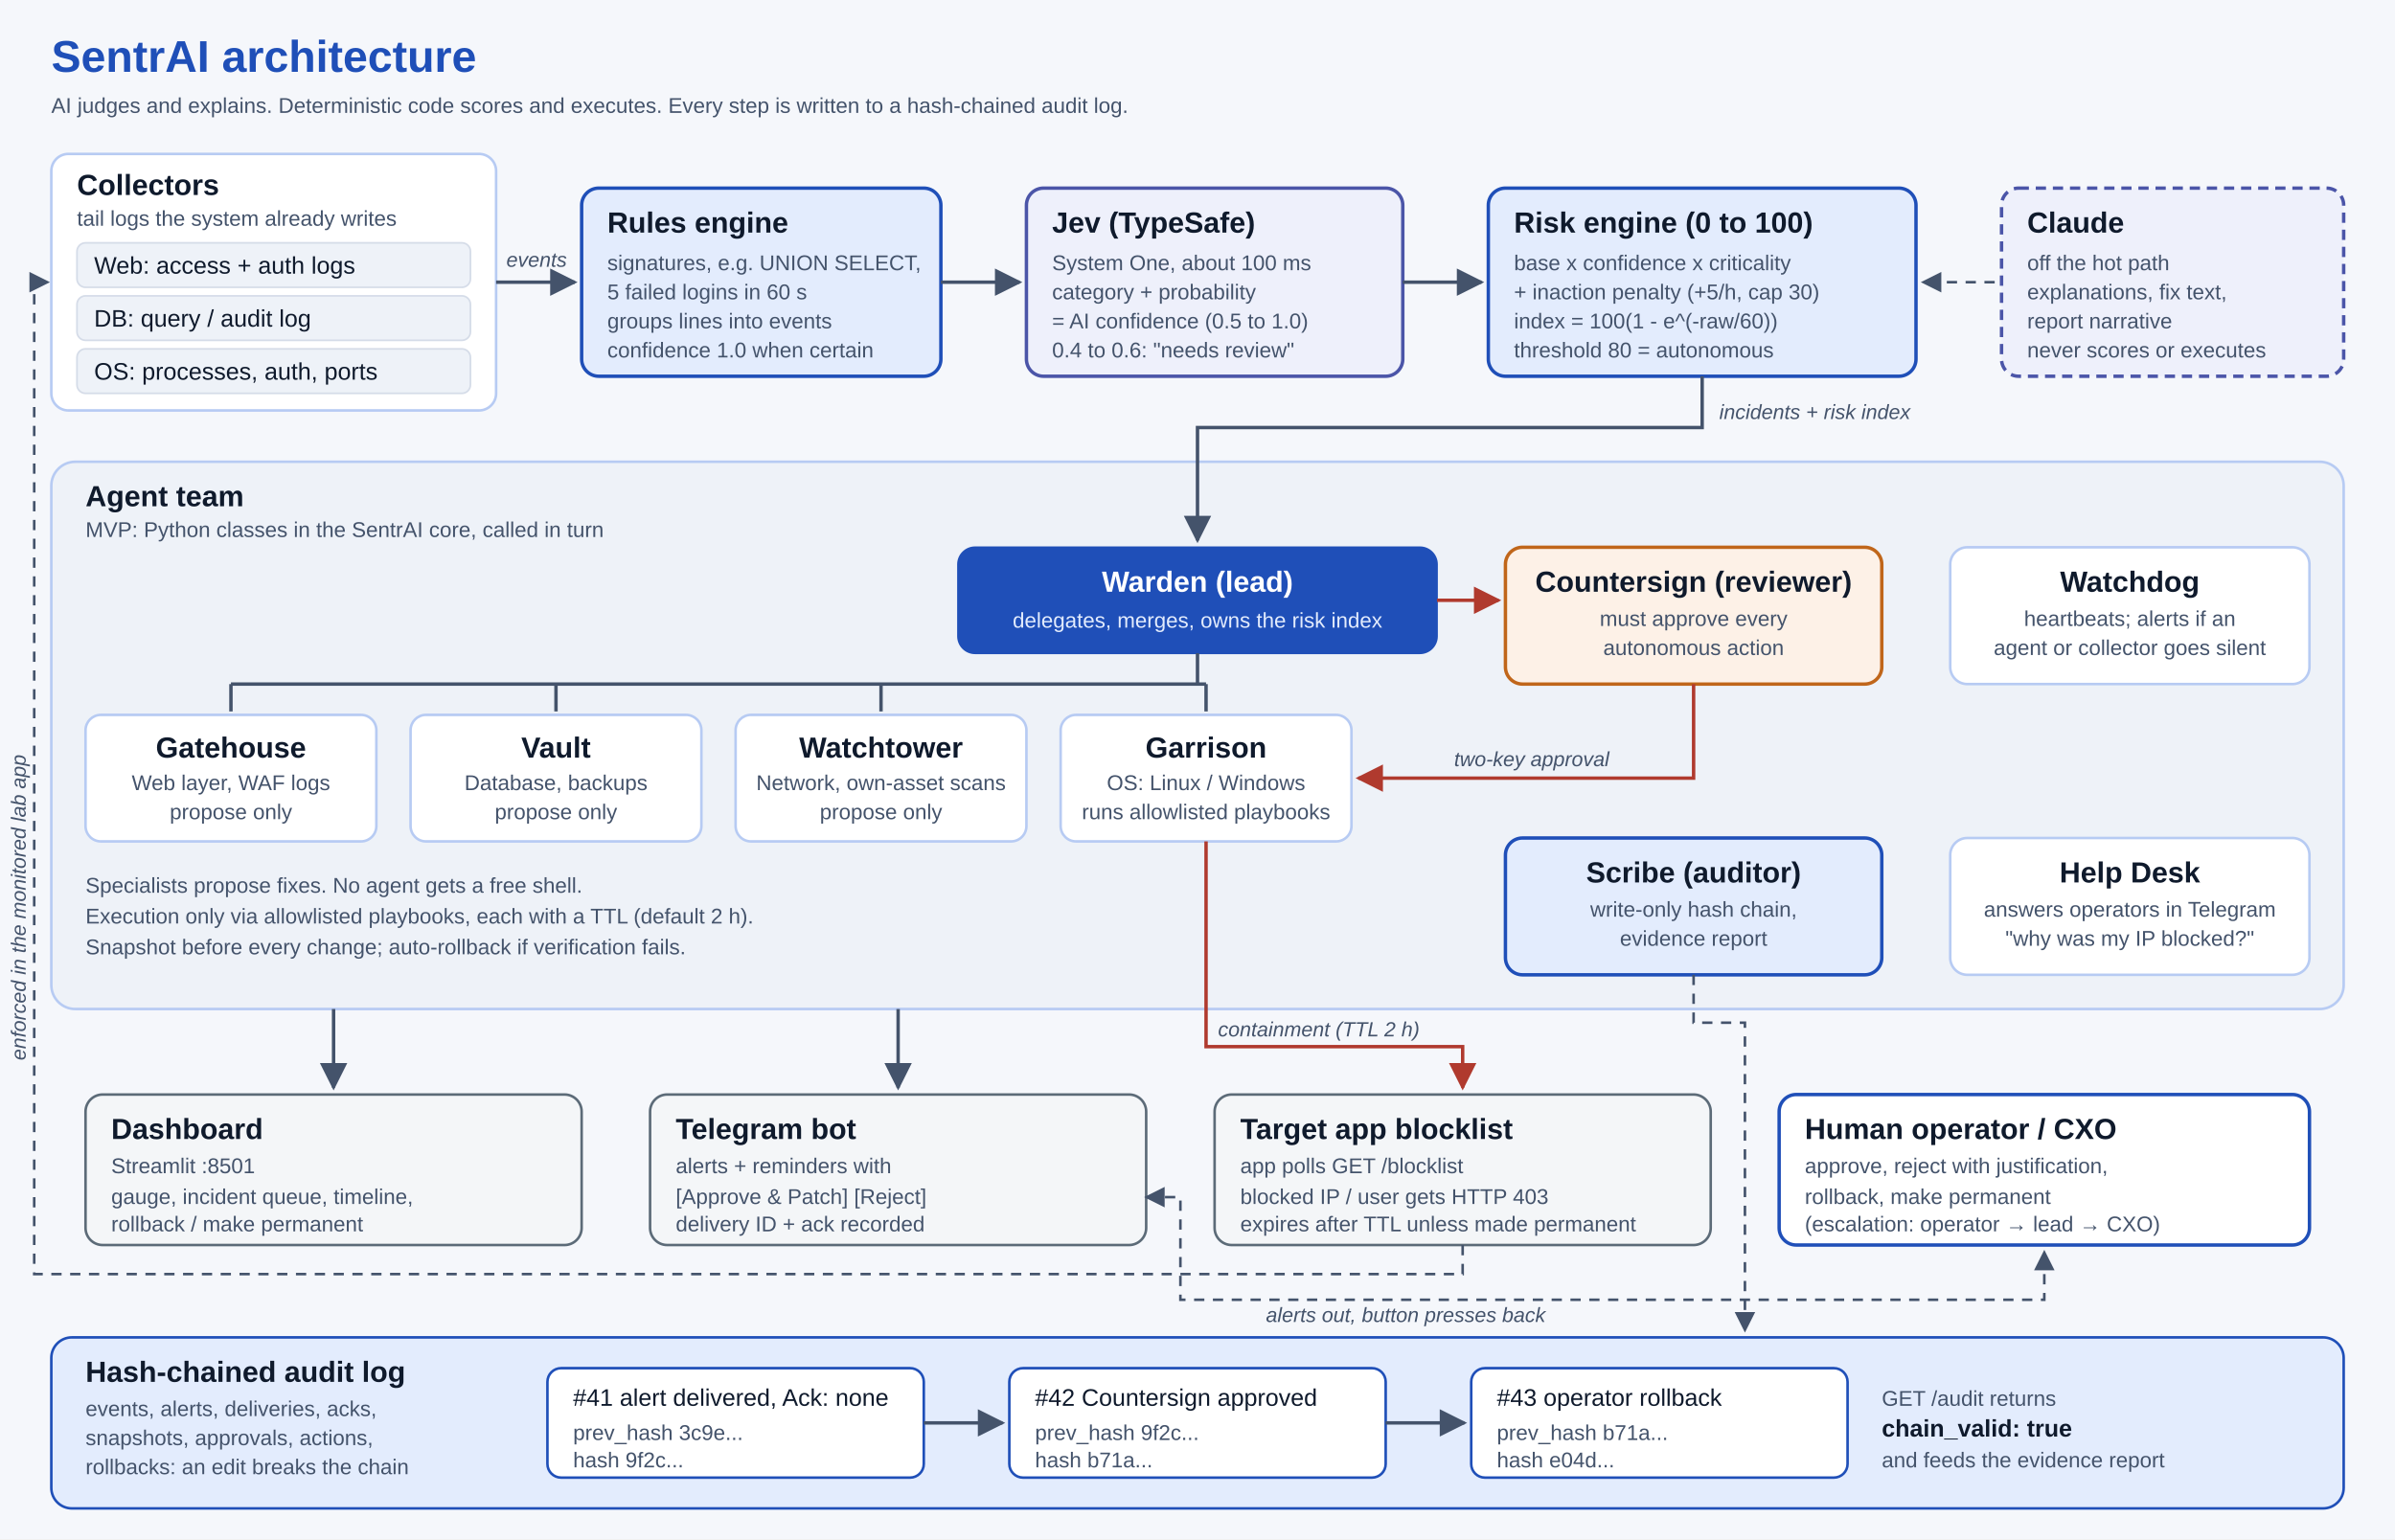
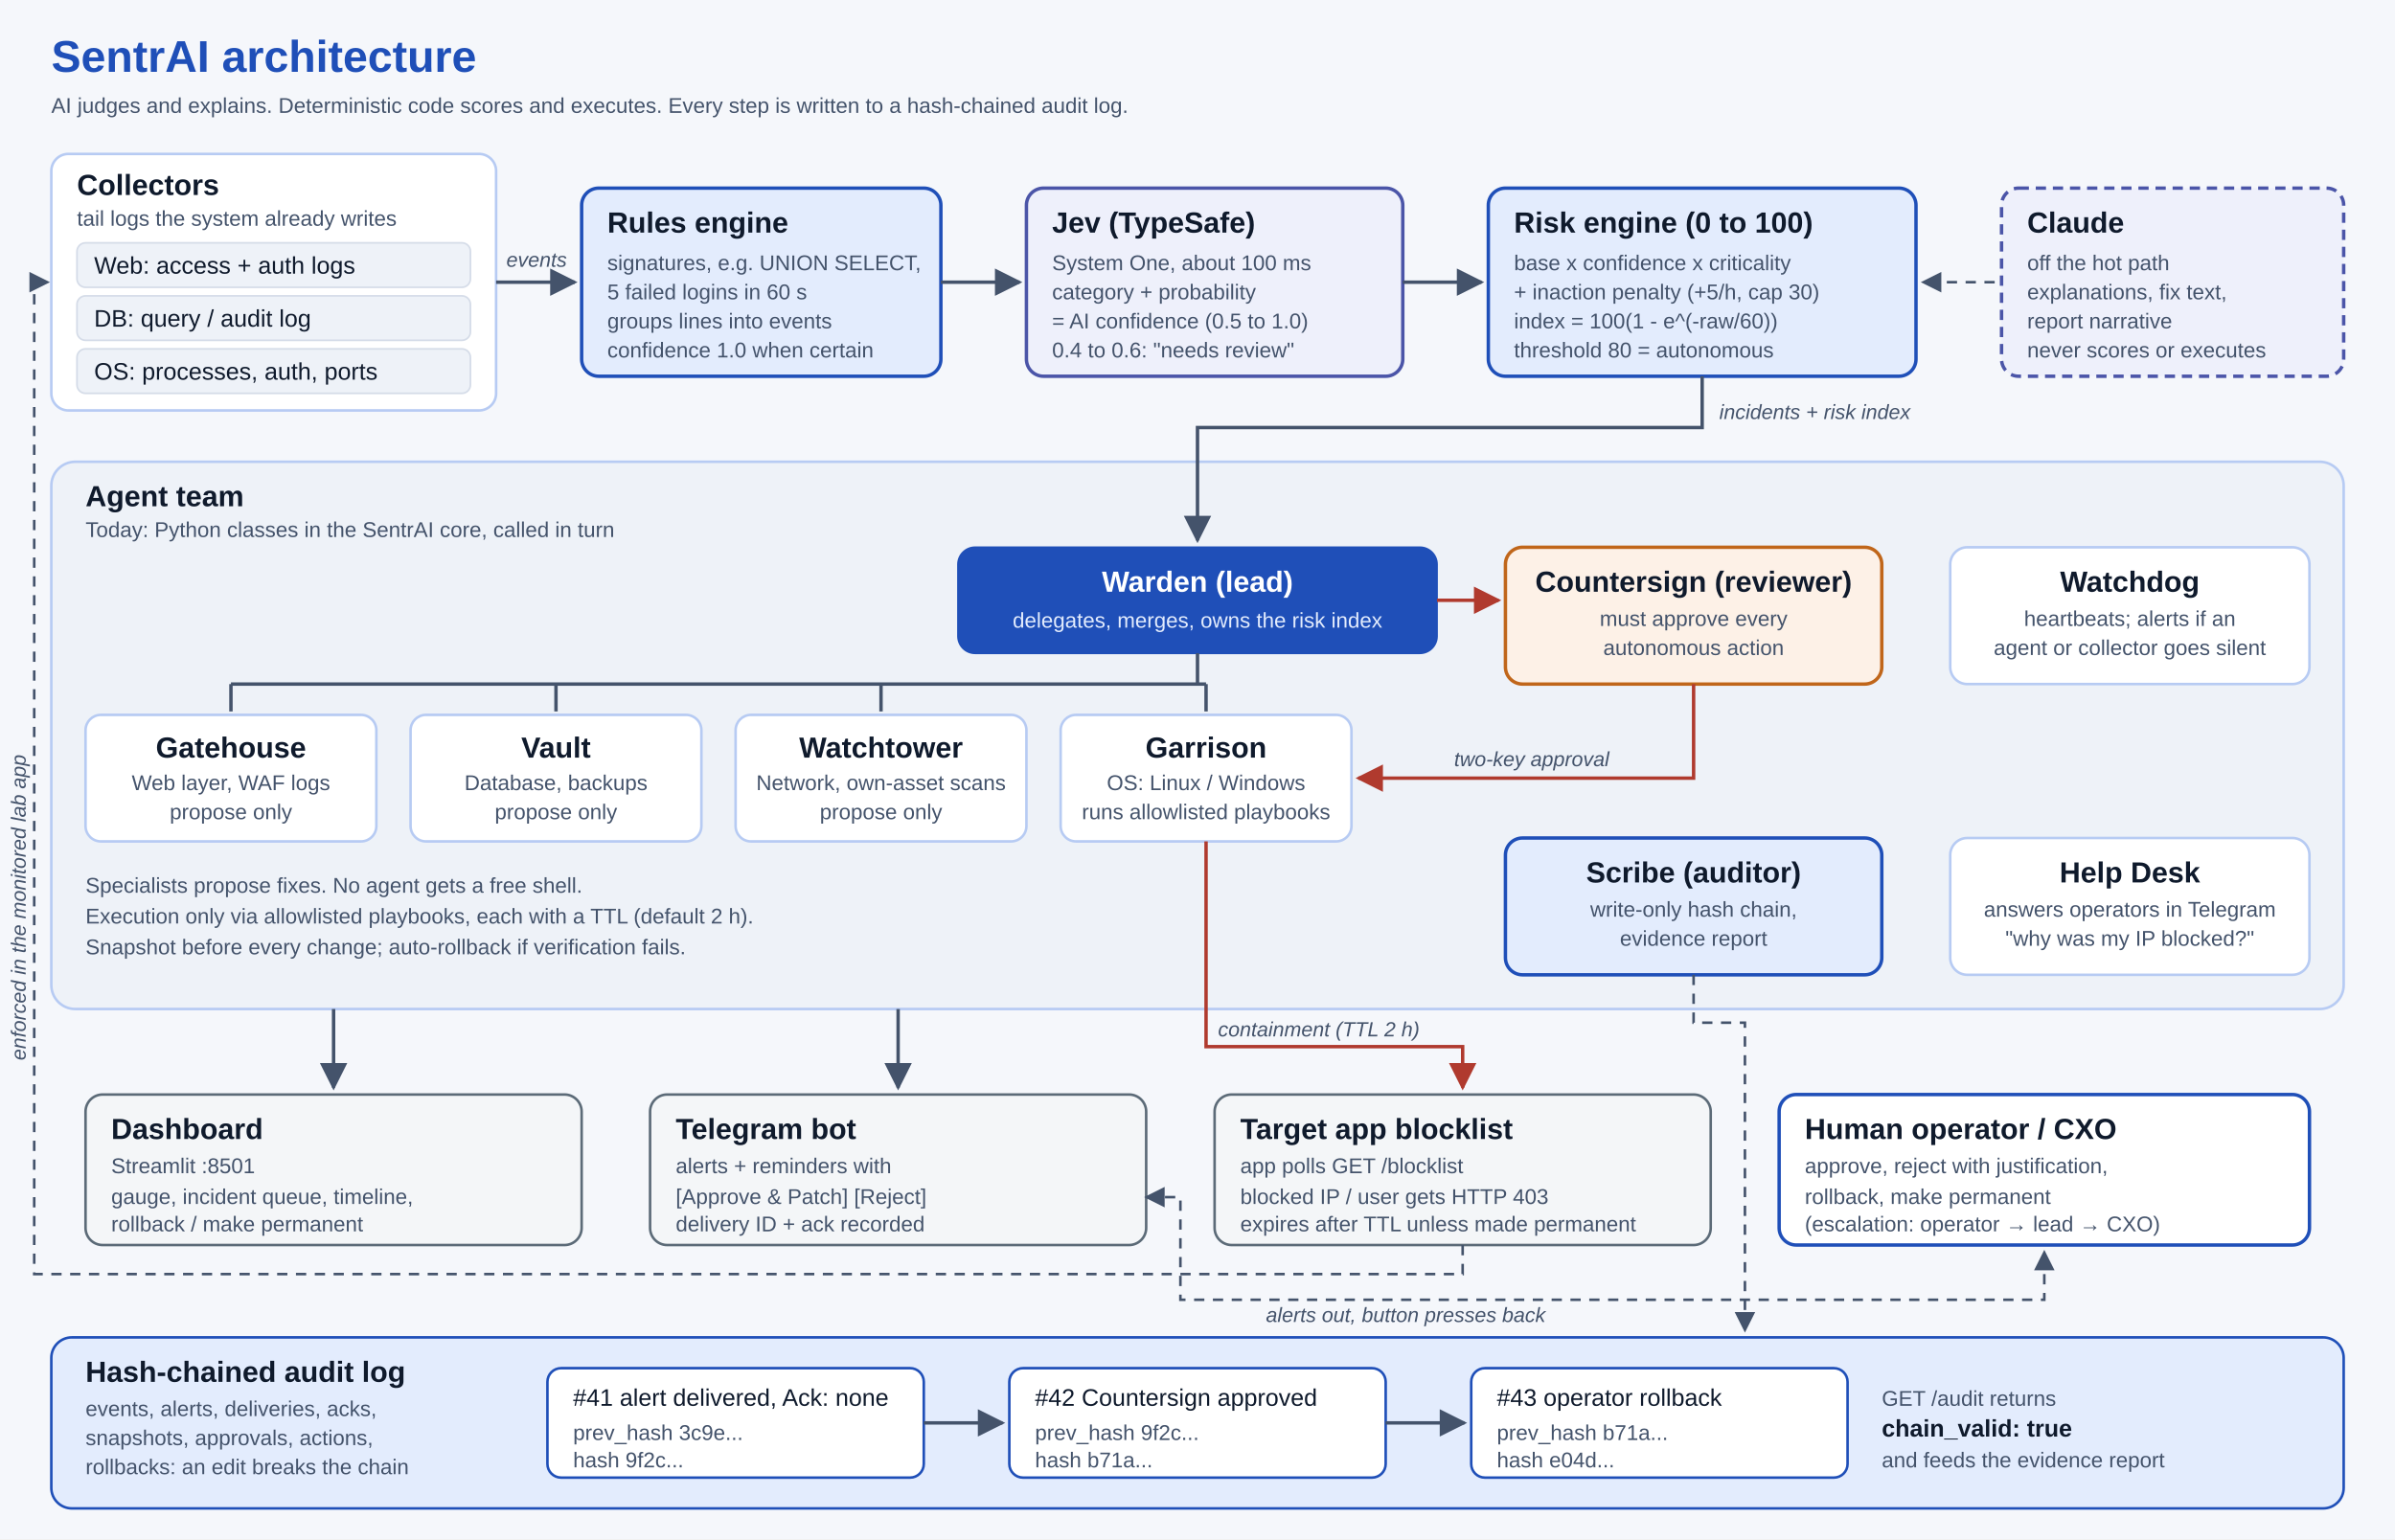
<svg xmlns="http://www.w3.org/2000/svg" viewBox="0 0 1400 900" width="1400" height="900" font-family="Segoe UI, Arial, Helvetica, sans-serif">
  <defs>
    <marker id="arrow" viewBox="0 0 10 10" refX="9" refY="5" markerWidth="8" markerHeight="8" orient="auto-start-reverse">
      <path d="M0,0 L10,5 L0,10 z" fill="#44536B" />
    </marker>
    <marker id="arrowRed" viewBox="0 0 10 10" refX="9" refY="5" markerWidth="8" markerHeight="8" orient="auto-start-reverse">
      <path d="M0,0 L10,5 L0,10 z" fill="#B03A2E" />
    </marker>
    <style>
      .box { fill: #FFFFFF; stroke: #B7CBF3; stroke-width: 1.5; }
      .core { fill: #E3ECFD; stroke: #1F4FB8; stroke-width: 2; }
      .ai { fill: #EEF0FB; stroke: #4B55A8; stroke-width: 2; }
      .lead { fill: #1F4FB8; stroke: #1F4FB8; }
      .guard { fill: #FDF1E7; stroke: #C0661A; stroke-width: 2; }
      .out { fill: #F4F6F8; stroke: #5C6B78; stroke-width: 1.5; }
      .chain { fill: #FFFFFF; stroke: #1F4FB8; stroke-width: 1.5; }
      .h { font-size: 17px; font-weight: 700; fill: #0F1A2C; }
      .t { font-size: 14px; fill: #0F1A2C; }
      .s { font-size: 12.5px; fill: #44536B; }
      .w { font-size: 17px; font-weight: 700; fill: #FFFFFF; }
      .ws { font-size: 12.5px; fill: #E3ECFD; }
      .lbl { font-size: 12px; fill: #44536B; font-style: italic; }
      .flow { stroke: #44536B; stroke-width: 2; fill: none; }
      .flowRed { stroke: #B03A2E; stroke-width: 2; fill: none; }
      .dash { stroke: #44536B; stroke-width: 1.5; fill: none; stroke-dasharray: 6 5; }
    </style>
  </defs>
  <rect x="0" y="0" width="1400" height="900" fill="#F5F7FB" />
  <text x="30" y="42" font-size="26" font-weight="700" fill="#1F4FB8">SentrAI architecture</text>
  <text x="30" y="66" class="s">AI judges and explains. Deterministic code scores and executes. Every step is written to a hash-chained audit log.</text>
  <rect x="30" y="90" width="260" height="150" rx="10" class="box" />
  <text x="45" y="114" class="h">Collectors</text>
  <text x="45" y="132" class="s">tail logs the system already writes</text>
  <rect x="45" y="142" width="230" height="26" rx="5" fill="#EEF2F8" stroke="#D5DCE8" />
  <text x="55" y="160" class="t">Web: access + auth logs</text>
  <rect x="45" y="173" width="230" height="26" rx="5" fill="#EEF2F8" stroke="#D5DCE8" />
  <text x="55" y="191" class="t">DB: query / audit log</text>
  <rect x="45" y="204" width="230" height="26" rx="5" fill="#EEF2F8" stroke="#D5DCE8" />
  <text x="55" y="222" class="t">OS: processes, auth, ports</text>
  <rect x="340" y="110" width="210" height="110" rx="10" class="core" />
  <text x="355" y="136" class="h">Rules engine</text>
  <text x="355" y="158" class="s">signatures, e.g. UNION SELECT,</text>
  <text x="355" y="175" class="s">5 failed logins in 60 s</text>
  <text x="355" y="192" class="s">groups lines into events</text>
  <text x="355" y="209" class="s">confidence 1.0 when certain</text>
  <rect x="600" y="110" width="220" height="110" rx="10" class="ai" />
  <text x="615" y="136" class="h">Jev (TypeSafe)</text>
  <text x="615" y="158" class="s">System One, about 100 ms</text>
  <text x="615" y="175" class="s">category + probability</text>
  <text x="615" y="192" class="s">= AI confidence (0.5 to 1.0)</text>
  <text x="615" y="209" class="s">0.4 to 0.6: "needs review"</text>
  <rect x="870" y="110" width="250" height="110" rx="10" class="core" />
  <text x="885" y="136" class="h">Risk engine (0 to 100)</text>
  <text x="885" y="158" class="s">base x confidence x criticality</text>
  <text x="885" y="175" class="s">+ inaction penalty (+5/h, cap 30)</text>
  <text x="885" y="192" class="s">index = 100(1 - e^(-raw/60))</text>
  <text x="885" y="209" class="s">threshold 80 = autonomous</text>
  <rect x="1170" y="110" width="200" height="110" rx="10" class="ai" stroke-dasharray="6 4" />
  <text x="1185" y="136" class="h">Claude</text>
  <text x="1185" y="158" class="s">off the hot path</text>
  <text x="1185" y="175" class="s">explanations, fix text,</text>
  <text x="1185" y="192" class="s">report narrative</text>
  <text x="1185" y="209" class="s">never scores or executes</text>
  <line x1="290" y1="165" x2="336" y2="165" class="flow" marker-end="url(#arrow)" />
  <text x="296" y="156" class="lbl">events</text>
  <line x1="550" y1="165" x2="596" y2="165" class="flow" marker-end="url(#arrow)" />
  <line x1="820" y1="165" x2="866" y2="165" class="flow" marker-end="url(#arrow)" />
  <line x1="1166" y1="165" x2="1124" y2="165" class="dash" marker-end="url(#arrow)" />
  <rect x="30" y="270" width="1340" height="320" rx="14" fill="#EEF2F8" stroke="#B7CBF3" stroke-width="1.5" />
  <text x="50" y="296" class="h" fill="#1F4FB8">Agent team</text>
-   <text x="50" y="314" class="s">MVP: Python classes in the SentrAI core, called in turn</text>
+   <text x="50" y="314" class="s">Today: Python classes in the SentrAI core, called in turn</text>
  <path d="M995,220 L995,250 L700,250 L700,316" class="flow" marker-end="url(#arrow)" />
  <text x="1005" y="245" class="lbl">incidents + risk index</text>
  <rect x="560" y="320" width="280" height="62" rx="10" class="lead" />
  <text x="700" y="346" class="w" text-anchor="middle">Warden (lead)</text>
  <text x="700" y="367" class="ws" text-anchor="middle">delegates, merges, owns the risk index</text>
  <path d="M700,382 L700,400 M135,400 L705,400 M135,400 L135,416 M325,400 L325,416 M515,400 L515,416 M705,400 L705,416" class="flow" />
  <rect x="50" y="418" width="170" height="74" rx="9" class="box" />
  <text x="135" y="443" class="h" text-anchor="middle">Gatehouse</text>
  <text x="135" y="462" class="s" text-anchor="middle">Web layer, WAF logs</text>
  <text x="135" y="479" class="s" text-anchor="middle">propose only</text>
  <rect x="240" y="418" width="170" height="74" rx="9" class="box" />
  <text x="325" y="443" class="h" text-anchor="middle">Vault</text>
  <text x="325" y="462" class="s" text-anchor="middle">Database, backups</text>
  <text x="325" y="479" class="s" text-anchor="middle">propose only</text>
  <rect x="430" y="418" width="170" height="74" rx="9" class="box" />
  <text x="515" y="443" class="h" text-anchor="middle">Watchtower</text>
  <text x="515" y="462" class="s" text-anchor="middle">Network, own-asset scans</text>
  <text x="515" y="479" class="s" text-anchor="middle">propose only</text>
  <rect x="620" y="418" width="170" height="74" rx="9" class="box" stroke="#1F4FB8" stroke-width="2.5" />
  <text x="705" y="443" class="h" text-anchor="middle">Garrison</text>
  <text x="705" y="462" class="s" text-anchor="middle">OS: Linux / Windows</text>
  <text x="705" y="479" class="s" text-anchor="middle">runs allowlisted playbooks</text>
  <text x="50" y="522" class="s">Specialists propose fixes. No agent gets a free shell.</text>
  <text x="50" y="540" class="s">Execution only via allowlisted playbooks, each with a TTL (default 2 h).</text>
  <text x="50" y="558" class="s">Snapshot before every change; auto-rollback if verification fails.</text>
  <rect x="880" y="320" width="220" height="80" rx="10" class="guard" />
  <text x="990" y="346" class="h" text-anchor="middle">Countersign (reviewer)</text>
  <text x="990" y="366" class="s" text-anchor="middle">must approve every</text>
  <text x="990" y="383" class="s" text-anchor="middle">autonomous action</text>
  <line x1="840" y1="351" x2="876" y2="351" class="flowRed" marker-end="url(#arrowRed)" />
  <path d="M990,400 L990,455 L794,455" class="flowRed" marker-end="url(#arrowRed)" />
  <text x="850" y="448" class="lbl" fill="#B03A2E">two-key approval</text>
  <rect x="1140" y="320" width="210" height="80" rx="10" class="box" />
  <text x="1245" y="346" class="h" text-anchor="middle">Watchdog</text>
  <text x="1245" y="366" class="s" text-anchor="middle">heartbeats; alerts if an</text>
  <text x="1245" y="383" class="s" text-anchor="middle">agent or collector goes silent</text>
  <rect x="880" y="490" width="220" height="80" rx="10" class="core" />
  <text x="990" y="516" class="h" text-anchor="middle">Scribe (auditor)</text>
  <text x="990" y="536" class="s" text-anchor="middle">write-only hash chain,</text>
  <text x="990" y="553" class="s" text-anchor="middle">evidence report</text>
  <rect x="1140" y="490" width="210" height="80" rx="10" class="box" />
  <text x="1245" y="516" class="h" text-anchor="middle">Help Desk</text>
  <text x="1245" y="536" class="s" text-anchor="middle">answers operators in Telegram</text>
  <text x="1245" y="553" class="s" text-anchor="middle">"why was my IP blocked?"</text>
  <rect x="50" y="640" width="290" height="88" rx="10" class="out" />
  <text x="65" y="666" class="h">Dashboard</text>
  <text x="65" y="686" class="s">Streamlit :8501</text>
  <text x="65" y="704" class="s">gauge, incident queue, timeline,</text>
  <text x="65" y="720" class="s">rollback / make permanent</text>
  <rect x="380" y="640" width="290" height="88" rx="10" class="out" />
  <text x="395" y="666" class="h">Telegram bot</text>
  <text x="395" y="686" class="s">alerts + reminders with</text>
  <text x="395" y="704" class="s">[Approve &amp; Patch] [Reject]</text>
  <text x="395" y="720" class="s">delivery ID + ack recorded</text>
  <rect x="710" y="640" width="290" height="88" rx="10" class="out" stroke="#B03A2E" stroke-width="2" />
  <text x="725" y="666" class="h">Target app blocklist</text>
  <text x="725" y="686" class="s">app polls GET /blocklist</text>
  <text x="725" y="704" class="s">blocked IP / user gets HTTP 403</text>
  <text x="725" y="720" class="s">expires after TTL unless made permanent</text>
  <rect x="1040" y="640" width="310" height="88" rx="10" fill="#FFFFFF" stroke="#1F4FB8" stroke-width="2" />
  <text x="1055" y="666" class="h">Human operator / CXO</text>
  <text x="1055" y="686" class="s">approve, reject with justification,</text>
  <text x="1055" y="704" class="s">rollback, make permanent</text>
  <text x="1055" y="720" class="s">(escalation: operator → lead → CXO)</text>
  <line x1="195" y1="590" x2="195" y2="636" class="flow" marker-end="url(#arrow)" />
  <line x1="525" y1="590" x2="525" y2="636" class="flow" marker-end="url(#arrow)" />
  <path d="M705,492 L705,612 L855,612 L855,636" class="flowRed" marker-end="url(#arrowRed)" />
  <text x="712" y="606" class="lbl" fill="#B03A2E">containment (TTL 2 h)</text>
  <path d="M670,700 L690,700 L690,760 L1195,760 L1195,732" class="dash" marker-start="url(#arrow)" marker-end="url(#arrow)" />
  <text x="740" y="773" class="lbl">alerts out, button presses back</text>
  <path d="M855,728 L855,745 L20,745 L20,165 L28,165" class="dash" marker-end="url(#arrow)" />
  <text x="15" y="620" class="lbl" transform="rotate(-90 15 620)">enforced in the monitored lab app</text>
  <rect x="30" y="782" width="1340" height="100" rx="12" fill="#E3ECFD" stroke="#1F4FB8" stroke-width="1.5" />
  <text x="50" y="808" class="h" fill="#1F4FB8">Hash-chained audit log</text>
  <text x="50" y="828" class="s">events, alerts, deliveries, acks,</text>
  <text x="50" y="845" class="s">snapshots, approvals, actions,</text>
  <text x="50" y="862" class="s">rollbacks: an edit breaks the chain</text>
  <rect x="320" y="800" width="220" height="64" rx="8" class="chain" />
  <text x="335" y="822" class="t">#41 alert delivered, Ack: none</text>
  <text x="335" y="842" class="s">prev_hash 3c9e...</text>
  <text x="335" y="858" class="s">hash 9f2c...</text>
  <rect x="590" y="800" width="220" height="64" rx="8" class="chain" />
  <text x="605" y="822" class="t">#42 Countersign approved</text>
  <text x="605" y="842" class="s">prev_hash 9f2c...</text>
  <text x="605" y="858" class="s">hash b71a...</text>
  <rect x="860" y="800" width="220" height="64" rx="8" class="chain" />
  <text x="875" y="822" class="t">#43 operator rollback</text>
  <text x="875" y="842" class="s">prev_hash b71a...</text>
  <text x="875" y="858" class="s">hash e04d...</text>
  <line x1="540" y1="832" x2="586" y2="832" class="flow" marker-end="url(#arrow)" />
  <line x1="810" y1="832" x2="856" y2="832" class="flow" marker-end="url(#arrow)" />
  <text x="1100" y="822" class="s">GET /audit returns</text>
  <text x="1100" y="840" class="t" font-weight="700" fill="#1F4FB8">chain_valid: true</text>
  <text x="1100" y="858" class="s">and feeds the evidence report</text>
  <path d="M990,570 L990,598 L1020,598 L1020,778" class="dash" marker-end="url(#arrow)" />
</svg>
